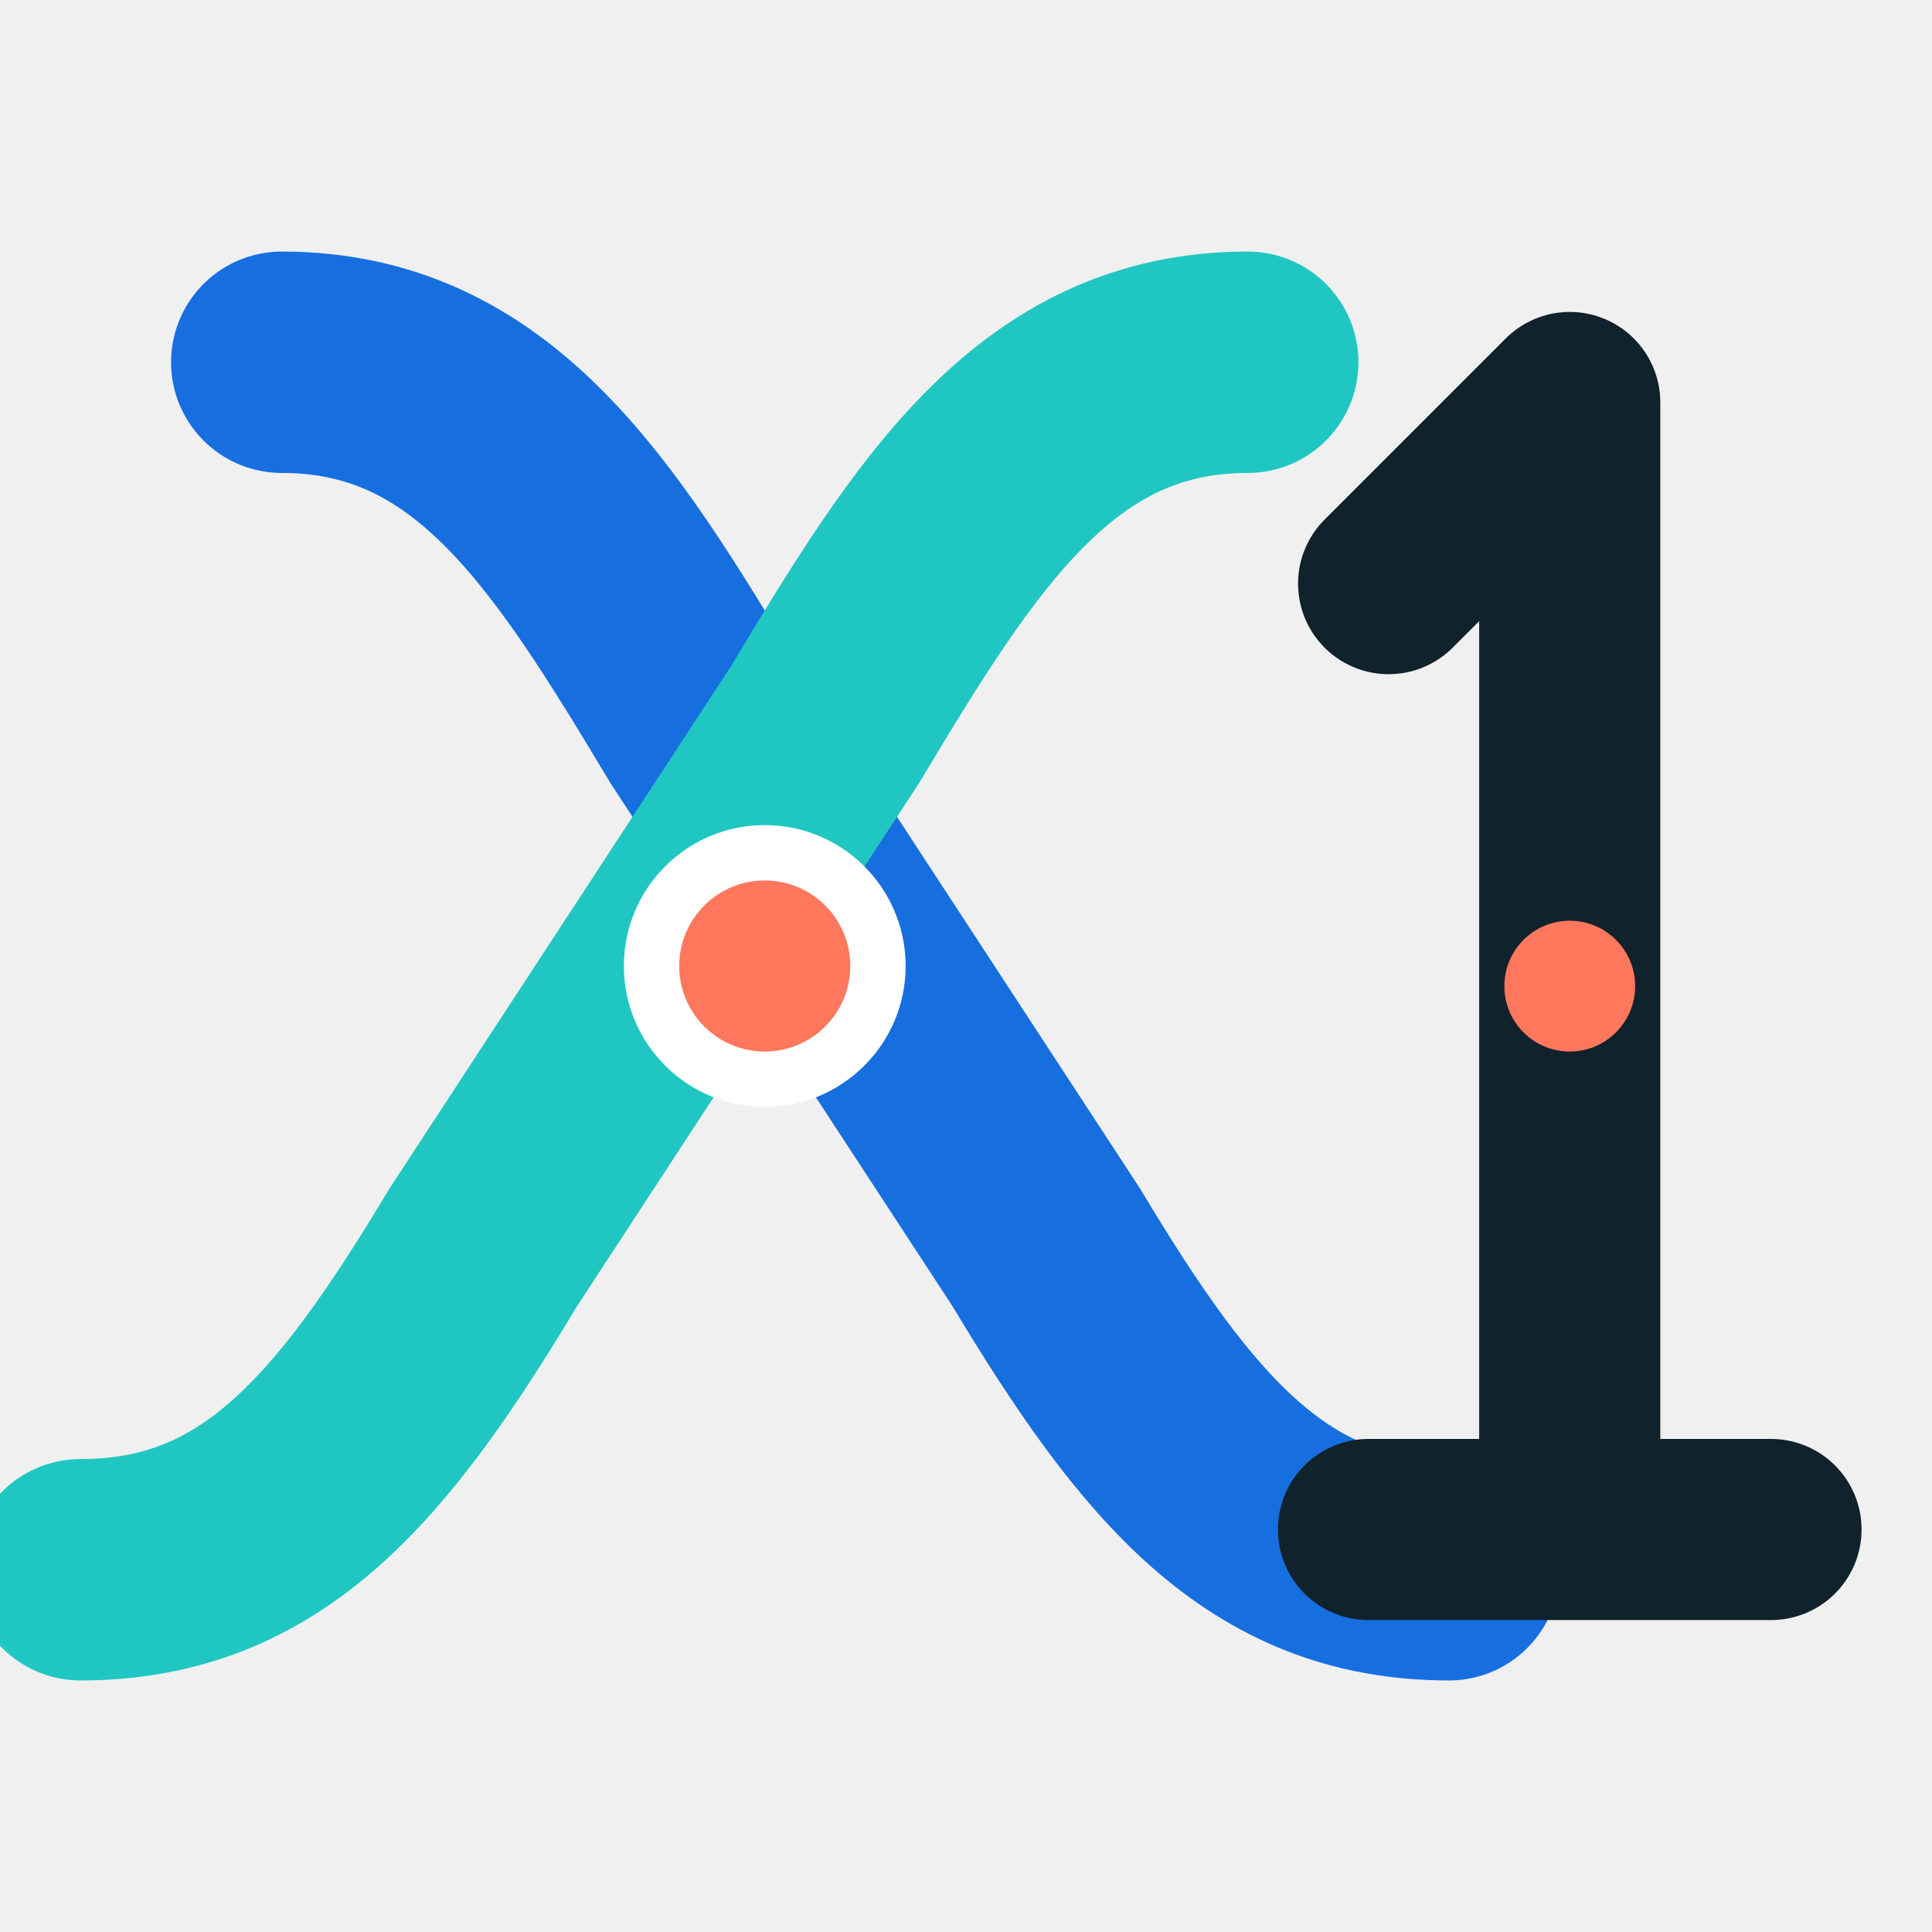
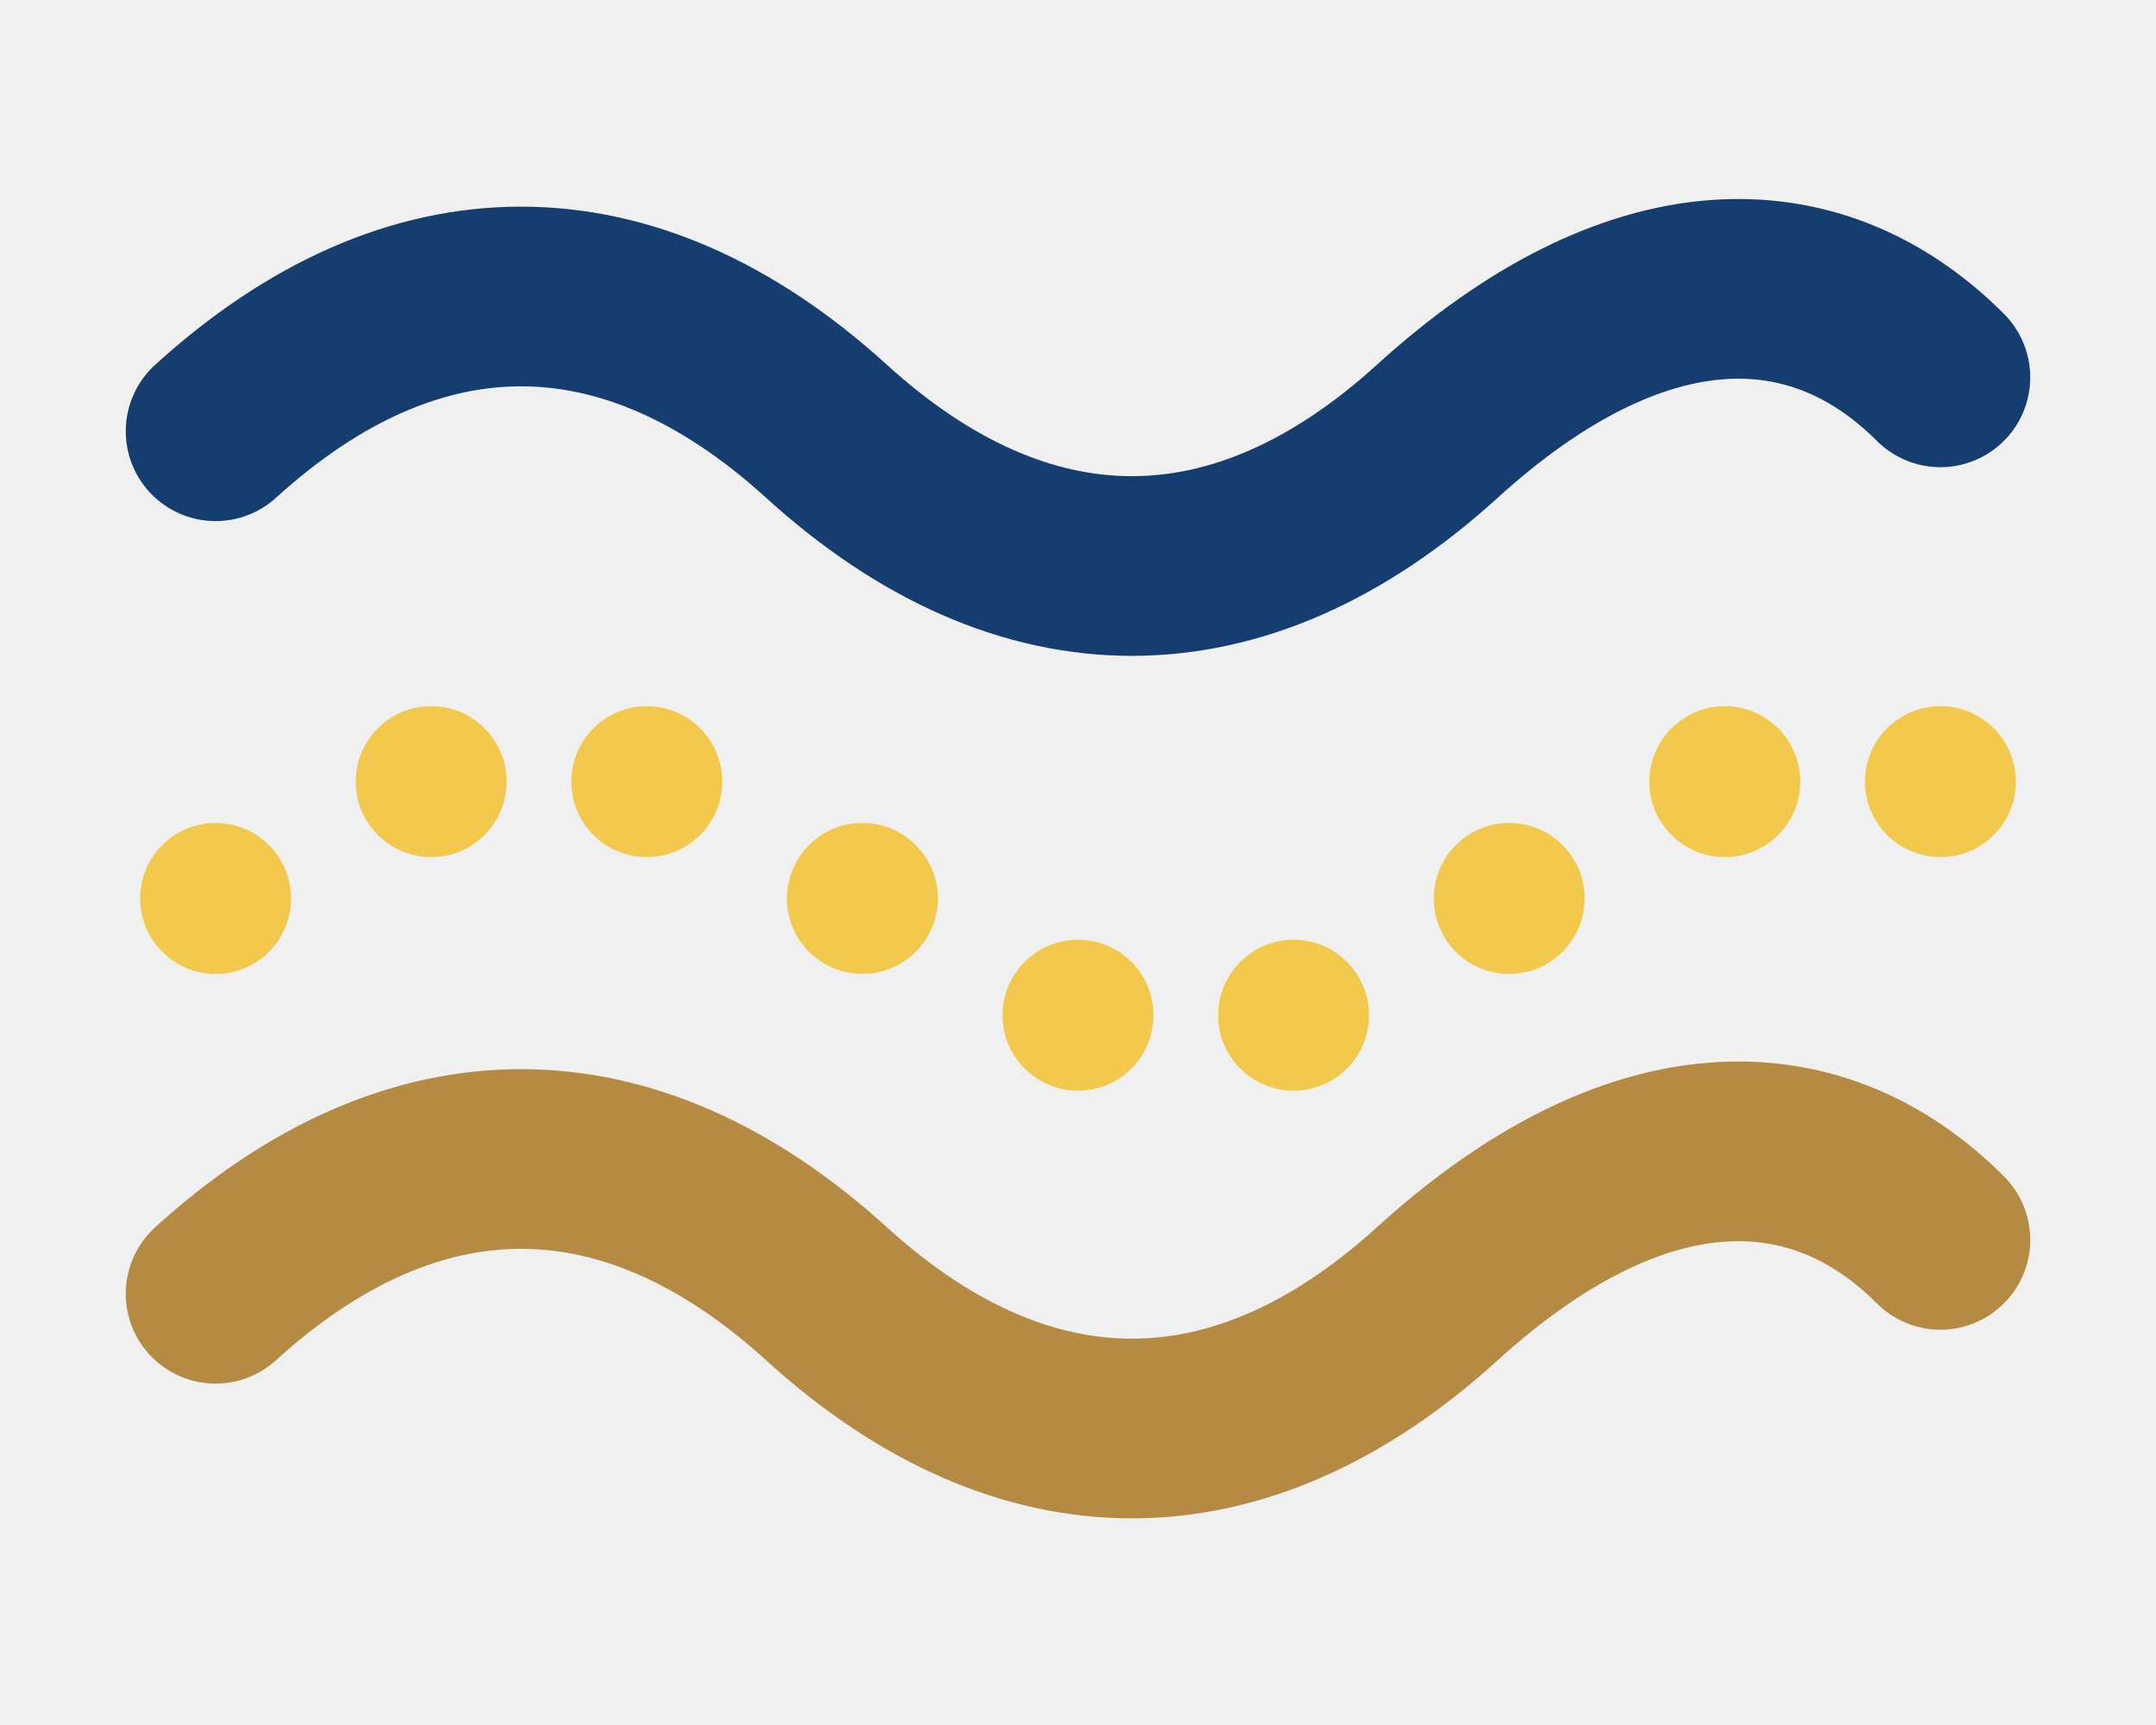
- <svg xmlns="http://www.w3.org/2000/svg" viewBox="0 0 96 96" role="img" aria-labelledby="x1-logo-title x1-logo-desc">
-   <path d="M14 18c10 0 15 8 21 18l17 26c6 10 11 16 20 16" fill="none" stroke="#176FDF" stroke-width="11" stroke-linecap="round" />
-   <path d="M62 18c-10 0-15 8-21 18L24 62c-6 10-11 16-20 16" fill="none" stroke="#20C7C2" stroke-width="11" stroke-linecap="round" />
-   <circle cx="38" cy="48" r="7" fill="#FFFFFF" />
-   <circle cx="38" cy="48" r="4.25" fill="#FF775C" />
-   <path d="M69 29l9-9v56M68 76h20" fill="none" stroke="#10222B" stroke-width="9" stroke-linecap="round" stroke-linejoin="round" />
-   <circle cx="78" cy="49" r="3.25" fill="#FF775C" />
+ <svg xmlns="http://www.w3.org/2000/svg" viewBox="0 0 120 96" role="img" aria-labelledby="x1-logo-title x1-logo-desc">
+   <path d="M12 24 C23 14 35 14 46 24 S69 34 80 24 S101 14 108 21" fill="none" stroke="#153D6F" stroke-width="10" stroke-linecap="round" stroke-linejoin="round" />
+   <g fill="#F2C94C">
+     <circle cx="12" cy="50" r="4.2" />
+     <circle cx="24" cy="43.5" r="4.2" />
+     <circle cx="36" cy="43.5" r="4.2" />
+     <circle cx="48" cy="50" r="4.2" />
+     <circle cx="60" cy="56.5" r="4.2" />
+     <circle cx="72" cy="56.5" r="4.2" />
+     <circle cx="84" cy="50" r="4.2" />
+     <circle cx="96" cy="43.5" r="4.2" />
+     <circle cx="108" cy="43.5" r="4.2" />
+   </g>
+   <path d="M12 72 C23 62 35 62 46 72 S69 82 80 72 S101 62 108 69" fill="none" stroke="#B58A43" stroke-width="10" stroke-linecap="round" stroke-linejoin="round" />
</svg>
